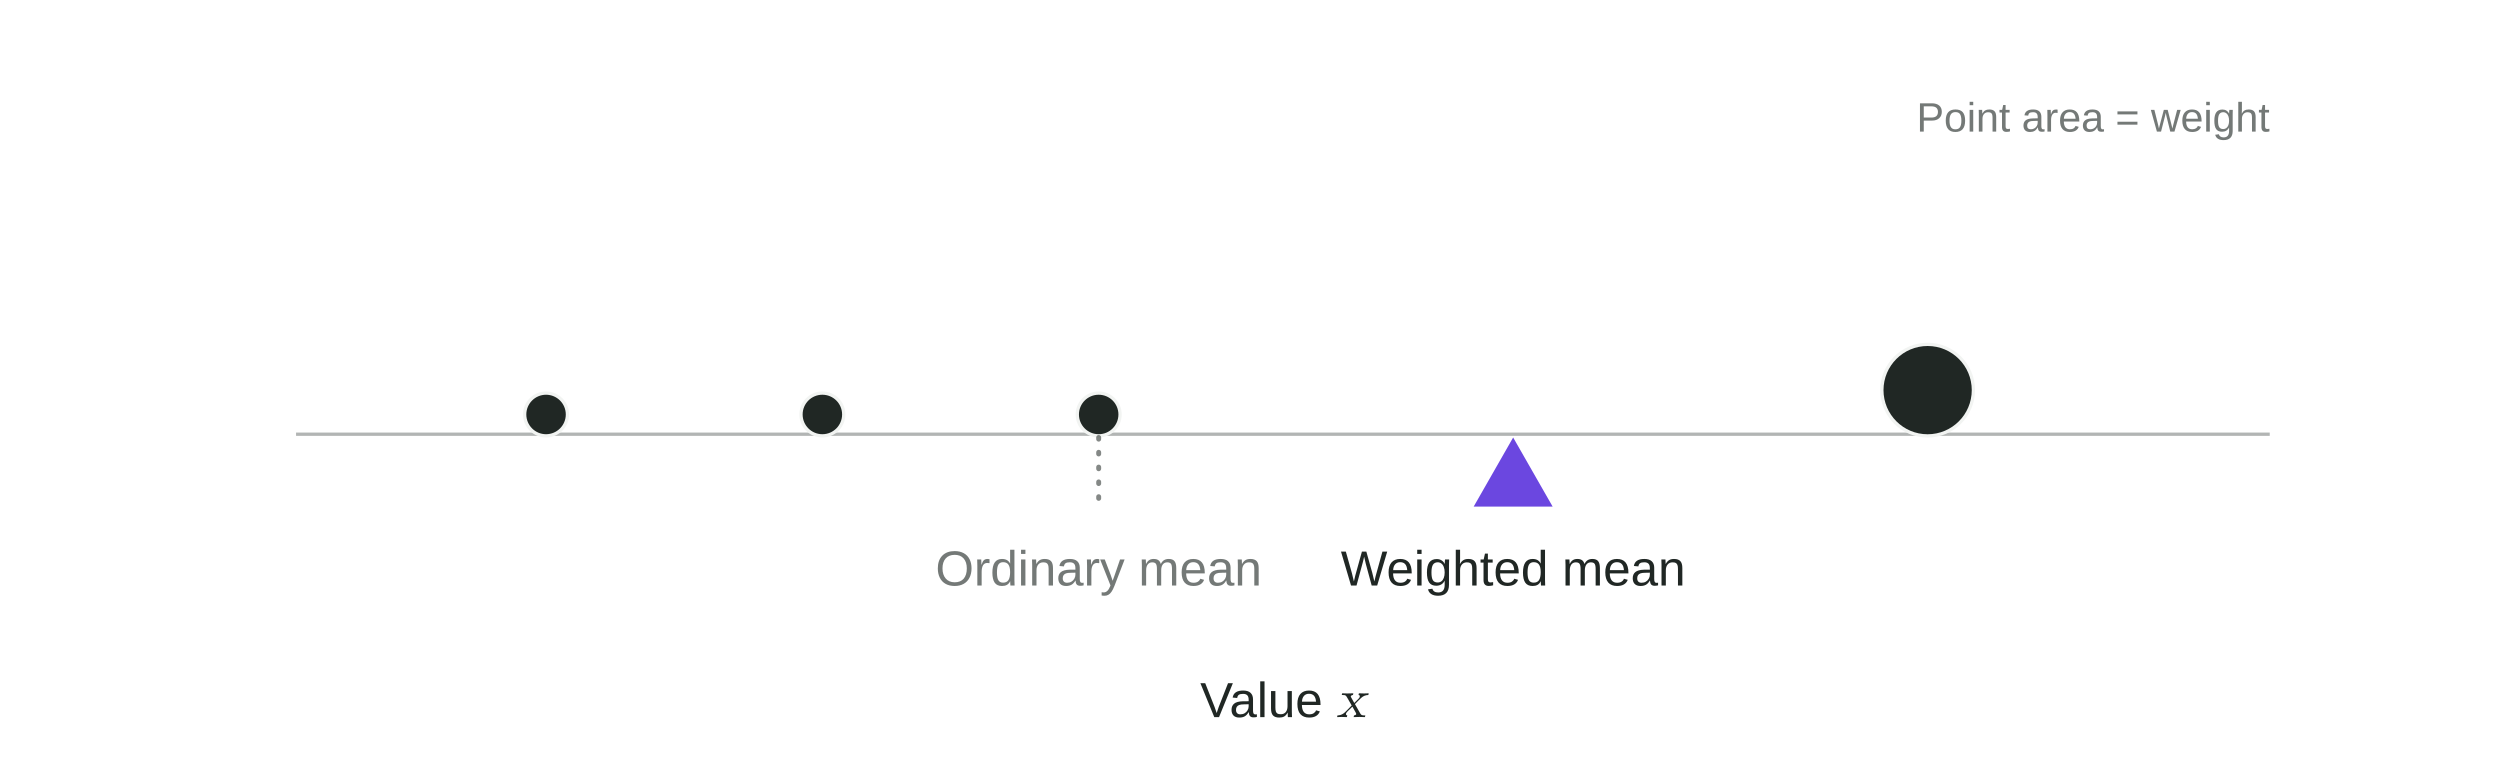
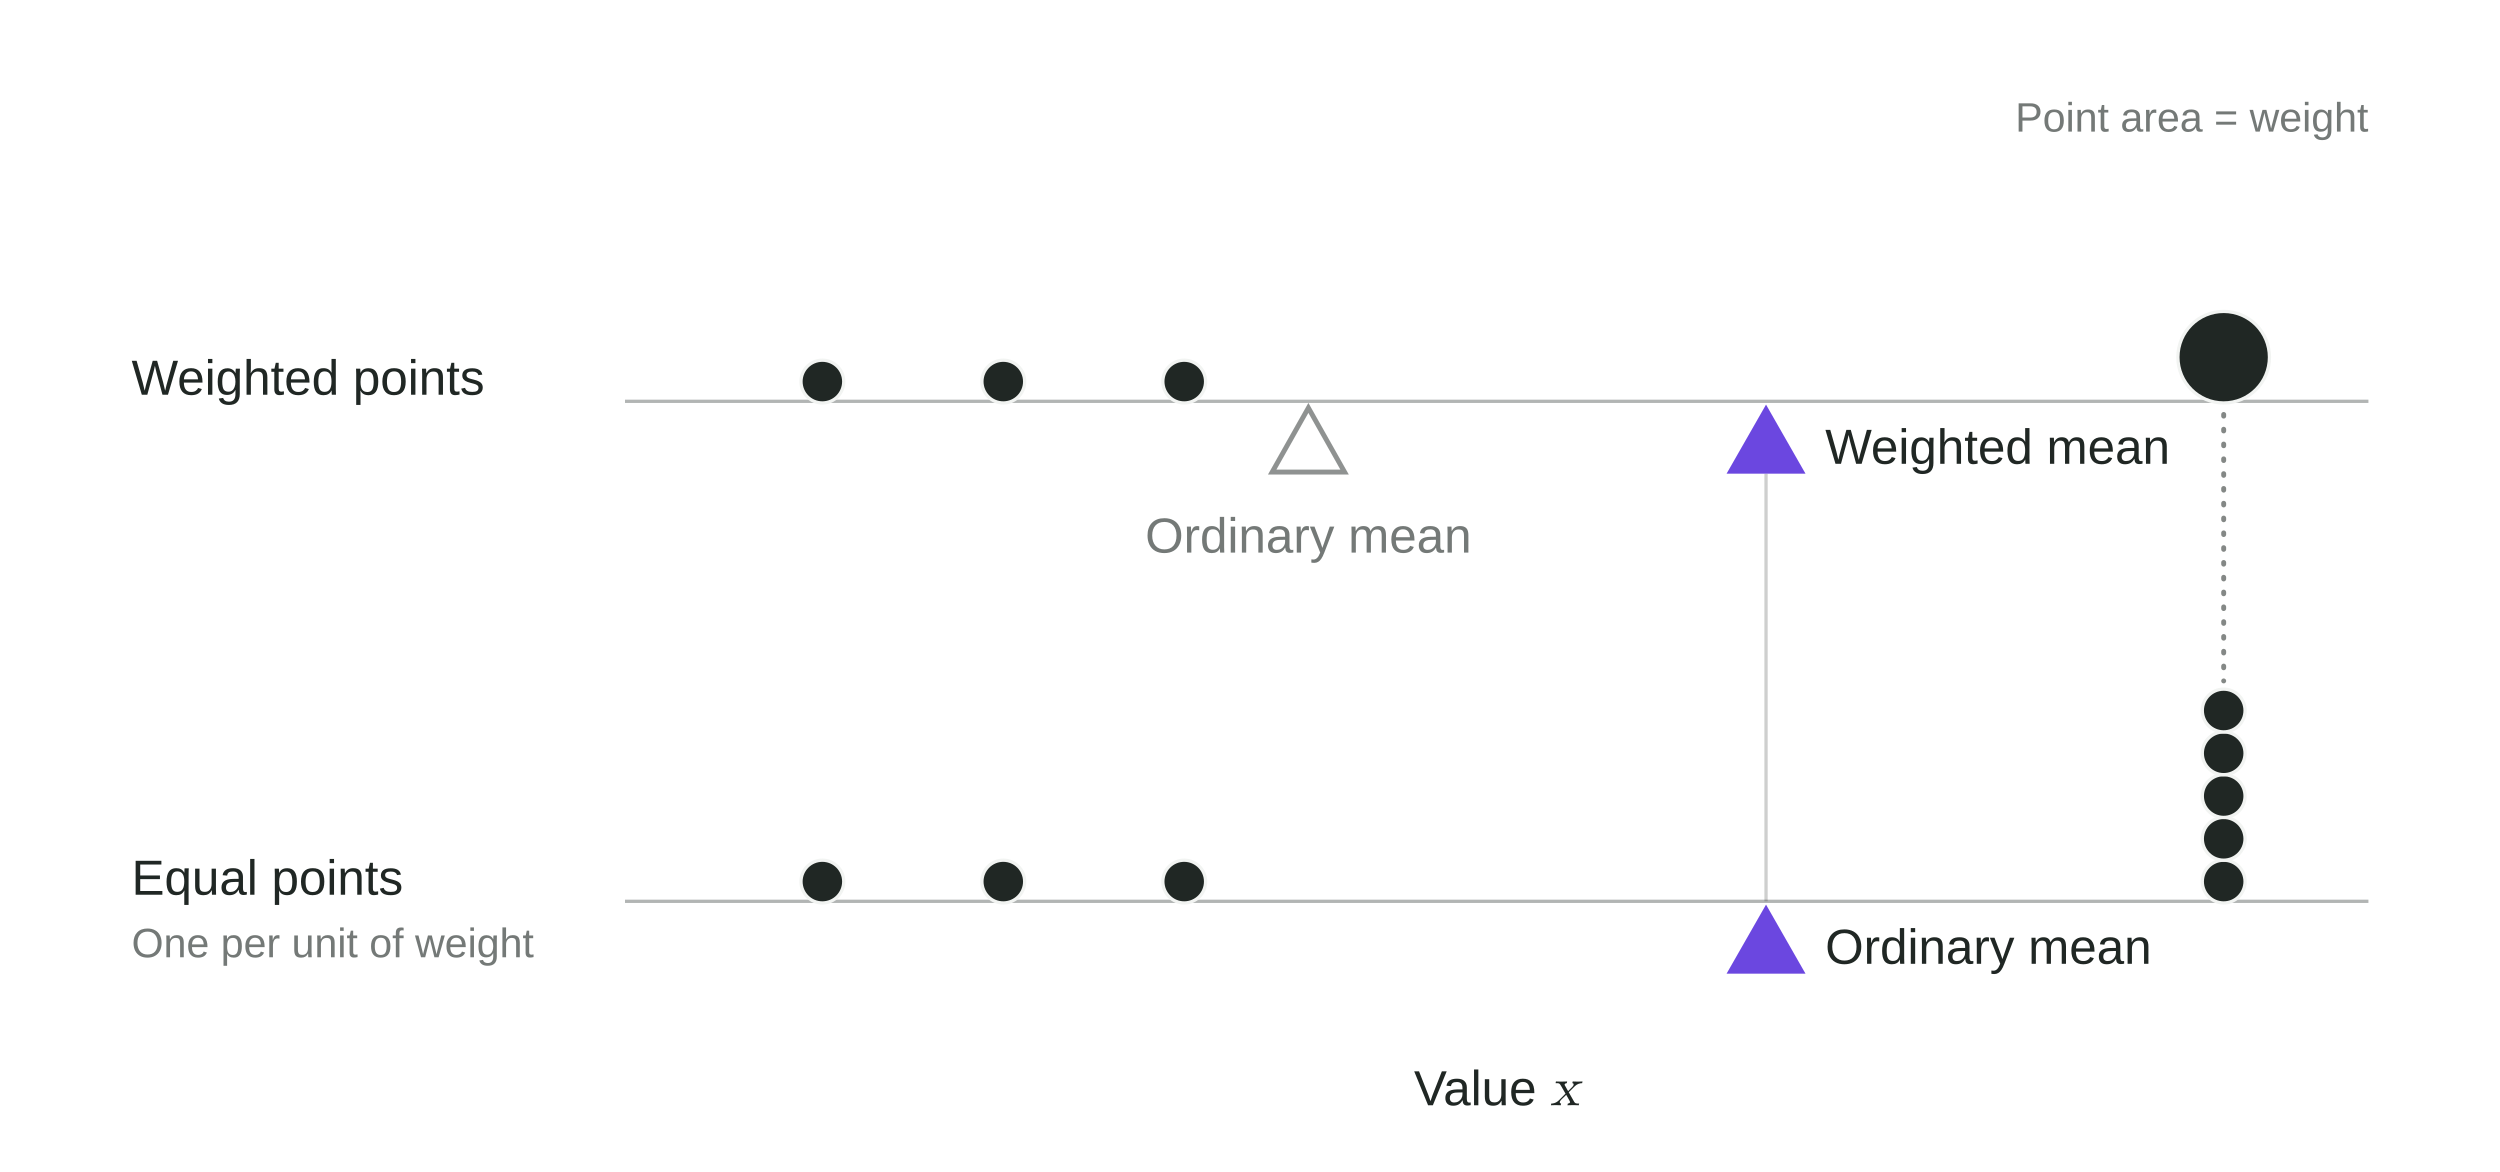
- <svg xmlns="http://www.w3.org/2000/svg" viewBox="0 0 760 230" role="img" aria-labelledby="title desc">
+ <svg xmlns="http://www.w3.org/2000/svg" viewBox="0 0 760 356" role="img" aria-labelledby="title desc">
  <style>
text{font-family:"Avenir Next","Segoe UI",Arial,sans-serif;font-size:15px;fill:#202724}
.num{font-family:"SFMono-Regular","SF Mono",Menlo,Consolas,monospace;font-size:14px}
.small{font-size:12.5px}.big{font-size:18px}.strong{font-weight:600}
.muted{fill-opacity:.62}.faint{opacity:.4}.half{opacity:.5}
.grid{fill:none;stroke:#202724;stroke-opacity:.09}
.guide{fill:none;stroke:#202724;stroke-opacity:.22}
.axis{fill:none;stroke:#202724;stroke-opacity:.34}
.ink{fill:#202724}.ink-line{fill:none;stroke:#202724}.ink-wash{fill:#202724;fill-opacity:.08}
.ring{stroke:#f2f4f2;stroke-width:2;paint-order:stroke}.gap{stroke:#f2f4f2;stroke-width:2}
.violet{fill:#6b47e0}.violet-line{fill:none;stroke:#6b47e0}.violet-wash{fill:#6b47e0;fill-opacity:.14}
.rose{fill:#c93f78}.rose-line{fill:none;stroke:#c93f78}.rose-wash{fill:#c93f78;fill-opacity:.14}
.amber{fill:#a8740c}.amber-line{fill:none;stroke:#a8740c}.amber-wash{fill:#a8740c;fill-opacity:.16}
.h0{stop-color:#3557e6}.h1{stop-color:#6b47e0}.h2{stop-color:#d9467f}
.land0{stop-color:#6b47e0;stop-opacity:.12}.land1{stop-color:#6b47e0;stop-opacity:.01}
.halo{opacity:0}
.m{font-size:1.12em}.mr,.mi,.mb{font-family:"KaTeX_Main","Latin Modern Roman","STIX Two Text","Cambria","Times New Roman",serif;font-style:normal;font-weight:400}.mb{font-weight:700}.mi{font-family:"KaTeX_Math","Latin Modern Math","STIX Two Text","Cambria Math","Times New Roman",serif;font-style:italic}
@media (prefers-color-scheme:dark){
text{fill:#f2f3ed}.muted{fill-opacity:.58}
.grid{stroke:#f2f3ed;stroke-opacity:.08}.guide{stroke:#f2f3ed;stroke-opacity:.2}.axis{stroke:#f2f3ed;stroke-opacity:.3}
.ink{fill:#f2f3ed}.ink-line{stroke:#f2f3ed}.ink-wash{fill:#f2f3ed;fill-opacity:.1}
.ring{stroke:#0b1016}.gap{stroke:#0b1016}
.violet{fill:#8f6bff}.violet-line{stroke:#8f6bff}.violet-wash{fill:#8f6bff;fill-opacity:.22}
.rose{fill:#e06296}.rose-line{stroke:#e06296}.rose-wash{fill:#e06296;fill-opacity:.2}
.amber{fill:#b98b24}.amber-line{stroke:#b98b24}.amber-wash{fill:#b98b24;fill-opacity:.22}
.h0{stop-color:#4a72ff}.h1{stop-color:#8f6bff}.h2{stop-color:#ff92bd}
.land0{stop-color:#6f8cff;stop-opacity:.16}.land1{stop-color:#6f8cff;stop-opacity:.02}
.halo{opacity:.55}
}
</style>
  <defs>
    <filter id="glow" x="-1" y="-1" width="3" height="3">
      <feGaussianBlur stdDeviation="3" />
    </filter>
    <marker id="tip-ink" viewBox="0 0 10 10" refX="8" refY="5" markerWidth="6" markerHeight="6" orient="auto-start-reverse">
      <path class="ink" d="M0 0L10 5L0 10Z" />
    </marker>
    <marker id="tip-violet" viewBox="0 0 10 10" refX="8" refY="5" markerWidth="6" markerHeight="6" orient="auto-start-reverse">
      <path class="violet" d="M0 0L10 5L0 10Z" />
    </marker>
    <marker id="tip-rose" viewBox="0 0 10 10" refX="8" refY="5" markerWidth="6" markerHeight="6" orient="auto-start-reverse">
      <path class="rose" d="M0 0L10 5L0 10Z" />
    </marker>
    <marker id="tip-amber" viewBox="0 0 10 10" refX="8" refY="5" markerWidth="6" markerHeight="6" orient="auto-start-reverse">
      <path class="amber" d="M0 0L10 5L0 10Z" />
    </marker>
  </defs>
-   <text class="small muted" x="690" y="40" text-anchor="end">Point area = weight</text>
-   <path class="axis" d="M90 132L690 132" />
+   <text class="small muted" x="720" y="40" text-anchor="end">Point area = weight</text>
+   <text x="40" y="120">Weighted points</text>
+   <text x="40" y="272">Equal points</text>
+   <text class="small muted" x="40" y="291">One per unit of weight</text>
+   <path class="axis" d="M190 122L720 122M190 274L720 274" />
+   <path class="guide" d="M536.875 144L536.875 274" />
+   <path class="ink-line" d="M676 126L676 207" stroke-width="1.5" stroke-dasharray="0.5 4" stroke-linecap="round" stroke-opacity=".55" />
  <g>
-     <circle class="ink halo" cx="166" cy="126" r="8" filter="url(#glow)" />
-     <circle class="ink ring" cx="166" cy="126" r="6" />
+     <circle class="ink halo" cx="250" cy="116" r="8" filter="url(#glow)" />
+     <circle class="ink ring" cx="250" cy="116" r="6" />
  </g>
  <g>
-     <circle class="ink halo" cx="250" cy="126" r="8" filter="url(#glow)" />
-     <circle class="ink ring" cx="250" cy="126" r="6" />
+     <circle class="ink halo" cx="250" cy="268" r="8" filter="url(#glow)" />
+     <circle class="ink ring" cx="250" cy="268" r="6" />
  </g>
  <g>
-     <circle class="ink halo" cx="334" cy="126" r="8" filter="url(#glow)" />
-     <circle class="ink ring" cx="334" cy="126" r="6" />
+     <circle class="ink halo" cx="305" cy="116" r="8" filter="url(#glow)" />
+     <circle class="ink ring" cx="305" cy="116" r="6" />
  </g>
  <g>
-     <circle class="ink halo" cx="586" cy="118.6" r="15.416" filter="url(#glow)" />
-     <circle class="ink ring" cx="586" cy="118.6" r="13.416" />
+     <circle class="ink halo" cx="305" cy="268" r="8" filter="url(#glow)" />
+     <circle class="ink ring" cx="305" cy="268" r="6" />
  </g>
-   <path class="ink-line" d="M334 133L334 154" stroke-width="1.5" stroke-dasharray="0.5 4" stroke-linecap="round" stroke-opacity=".55" />
-   <path class="violet" d="M460 133L472 154L448 154Z" />
-   <text class="muted" x="334" y="178" text-anchor="middle">Ordinary mean</text>
-   <text x="460" y="178" text-anchor="middle">Weighted mean</text>
-   <text x="390" y="218" text-anchor="middle">Value <tspan class="m">
+   <g>
+     <circle class="ink halo" cx="360" cy="116" r="8" filter="url(#glow)" />
+     <circle class="ink ring" cx="360" cy="116" r="6" />
+   </g>
+   <g>
+     <circle class="ink halo" cx="360" cy="268" r="8" filter="url(#glow)" />
+     <circle class="ink ring" cx="360" cy="268" r="6" />
+   </g>
+   <g>
+     <circle class="ink halo" cx="676" cy="108.584" r="15.416" filter="url(#glow)" />
+     <circle class="ink ring" cx="676" cy="108.584" r="13.416" />
+   </g>
+   <g>
+     <circle class="ink halo" cx="676" cy="268" r="8" filter="url(#glow)" />
+     <circle class="ink ring" cx="676" cy="268" r="6" />
+   </g>
+   <g>
+     <circle class="ink halo" cx="676" cy="255" r="8" filter="url(#glow)" />
+     <circle class="ink ring" cx="676" cy="255" r="6" />
+   </g>
+   <g>
+     <circle class="ink halo" cx="676" cy="242" r="8" filter="url(#glow)" />
+     <circle class="ink ring" cx="676" cy="242" r="6" />
+   </g>
+   <g>
+     <circle class="ink halo" cx="676" cy="229" r="8" filter="url(#glow)" />
+     <circle class="ink ring" cx="676" cy="229" r="6" />
+   </g>
+   <g>
+     <circle class="ink halo" cx="676" cy="216" r="8" filter="url(#glow)" />
+     <circle class="ink ring" cx="676" cy="216" r="6" />
+   </g>
+   <path class="ink-line" d="M397.75 124l11 19.5h-22Z" stroke-width="1.5" stroke-opacity=".5" />
+   <text class="muted" x="397.75" y="168" text-anchor="middle">Ordinary mean</text>
+   <path class="violet" d="M536.875 123l12 21h-24Z" />
+   <text x="554.875" y="141">Weighted mean</text>
+   <path class="violet" d="M536.875 275l12 21h-24Z" />
+   <text x="554.875" y="293">Ordinary mean</text>
+   <text x="455" y="336" text-anchor="middle">Value <tspan class="m">
      <tspan class="mi">x</tspan>
    </tspan>
  </text>
</svg>
